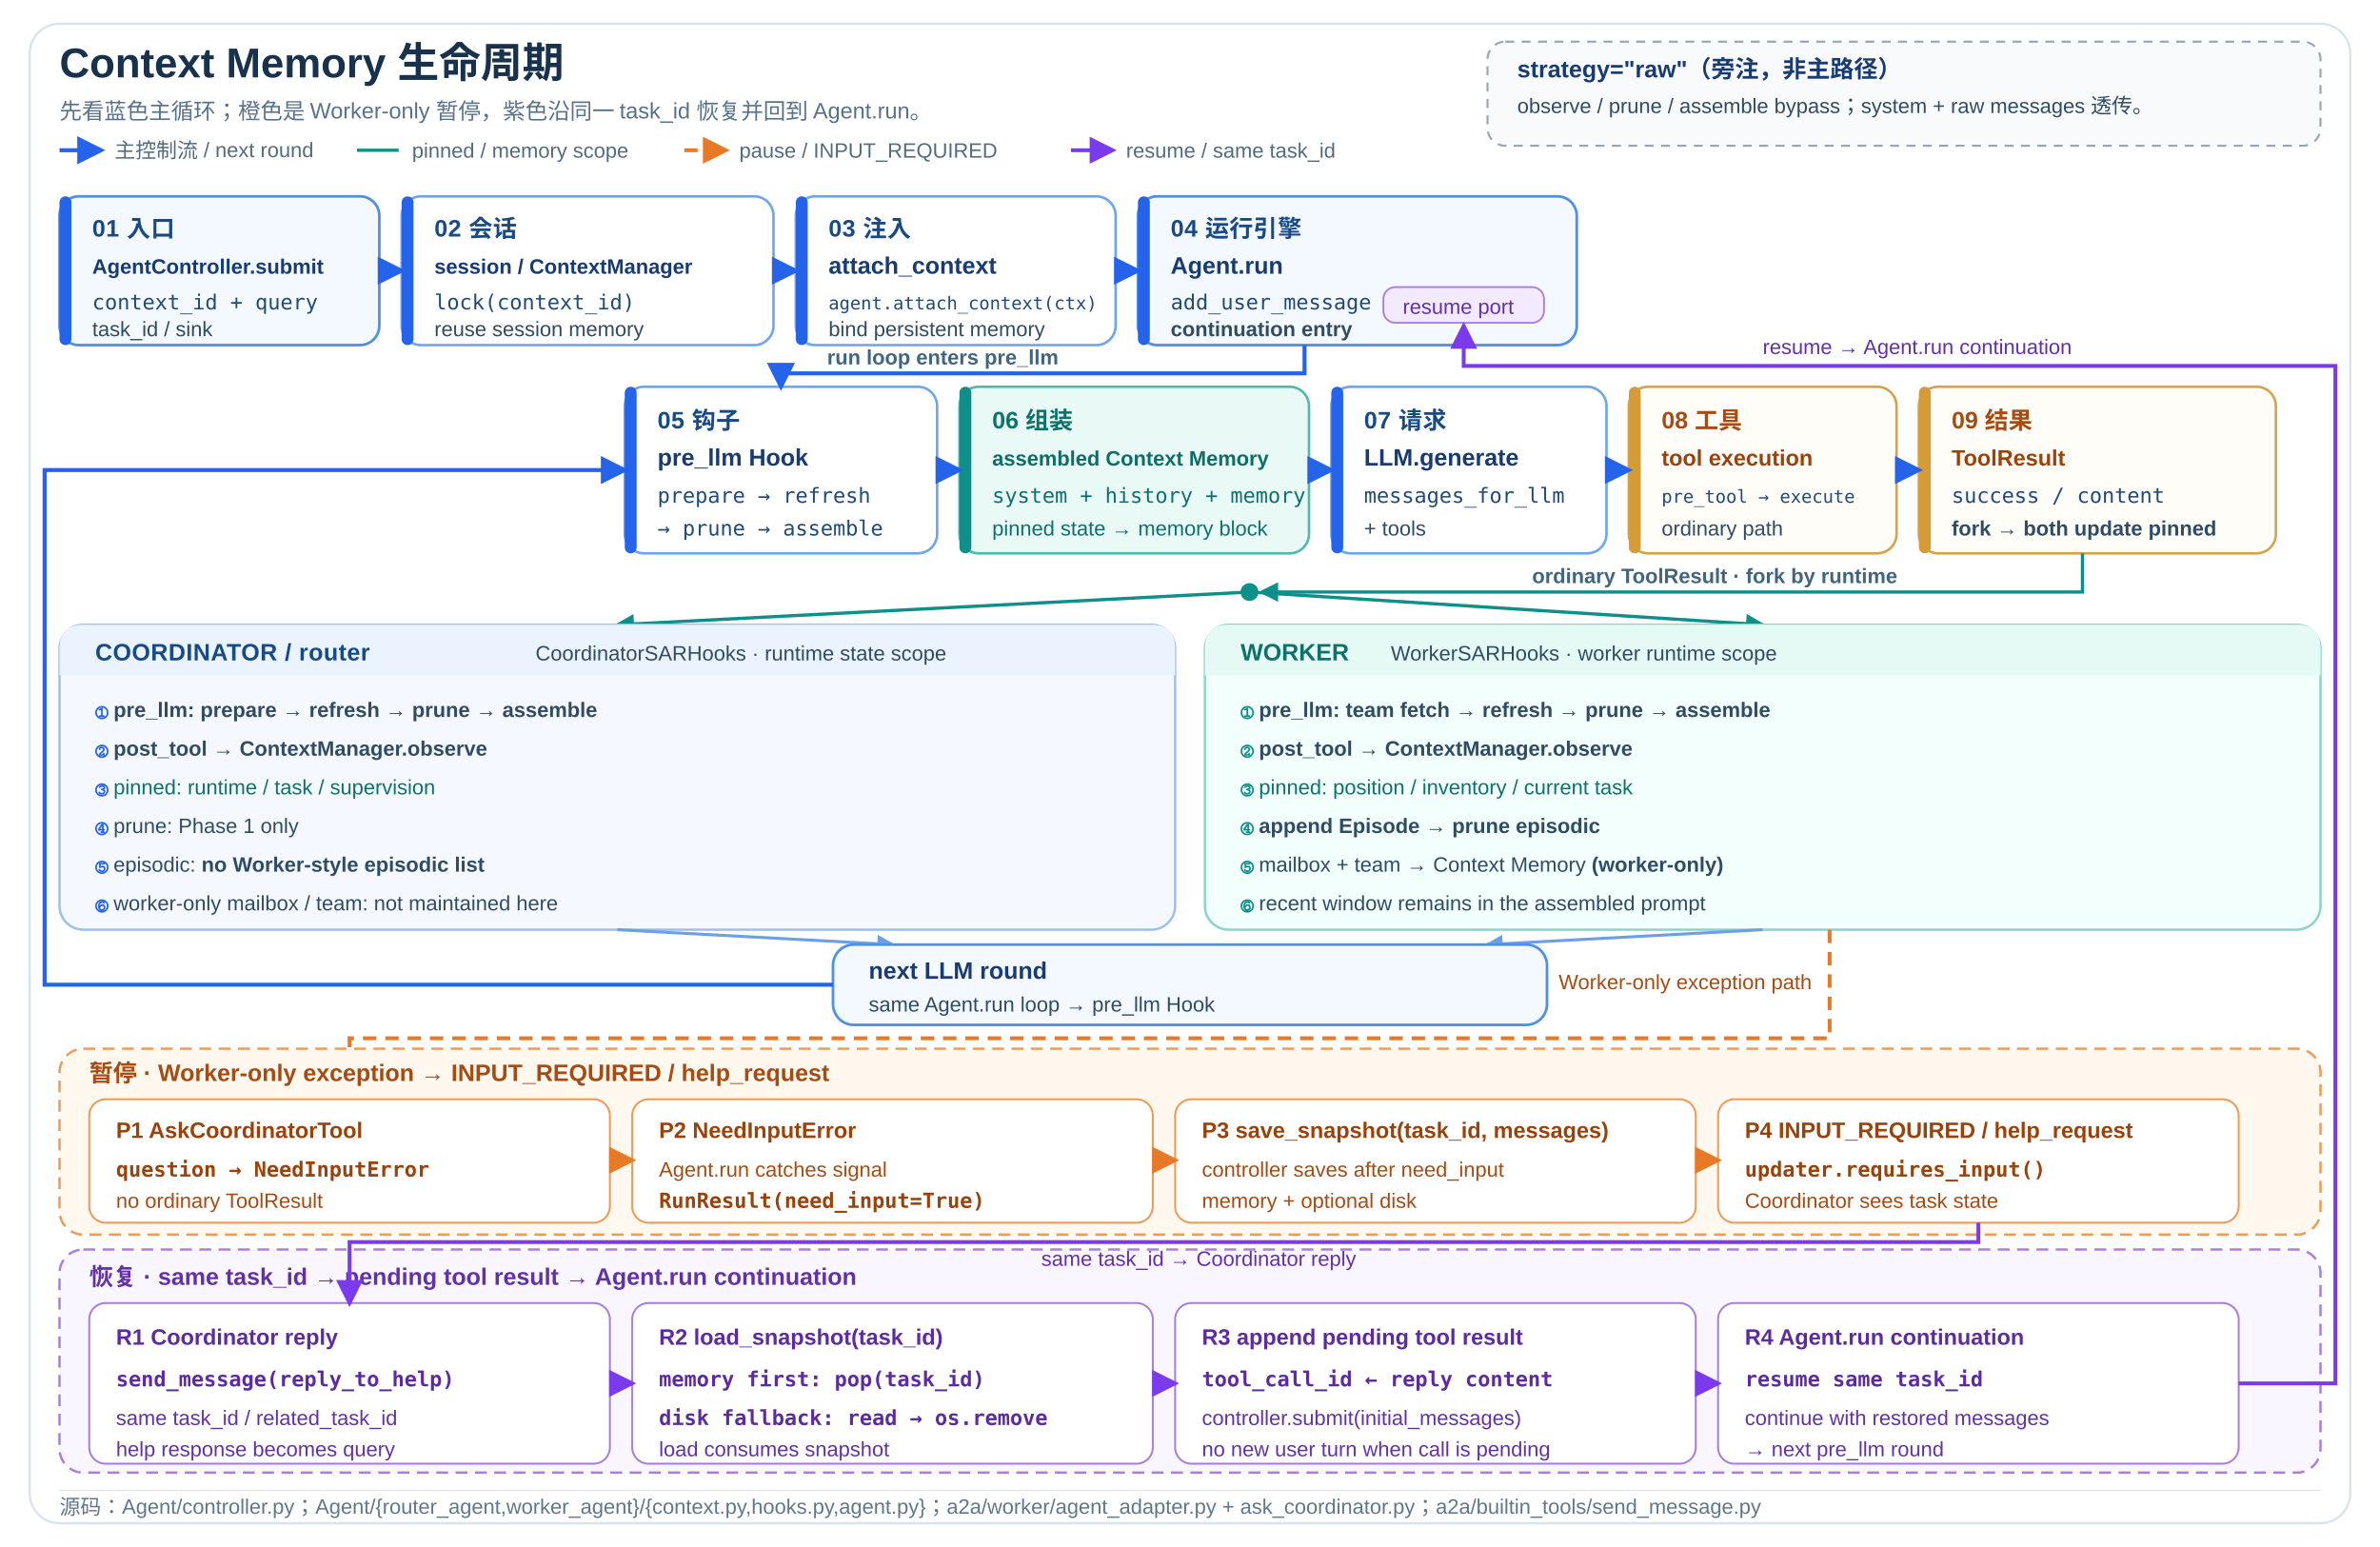
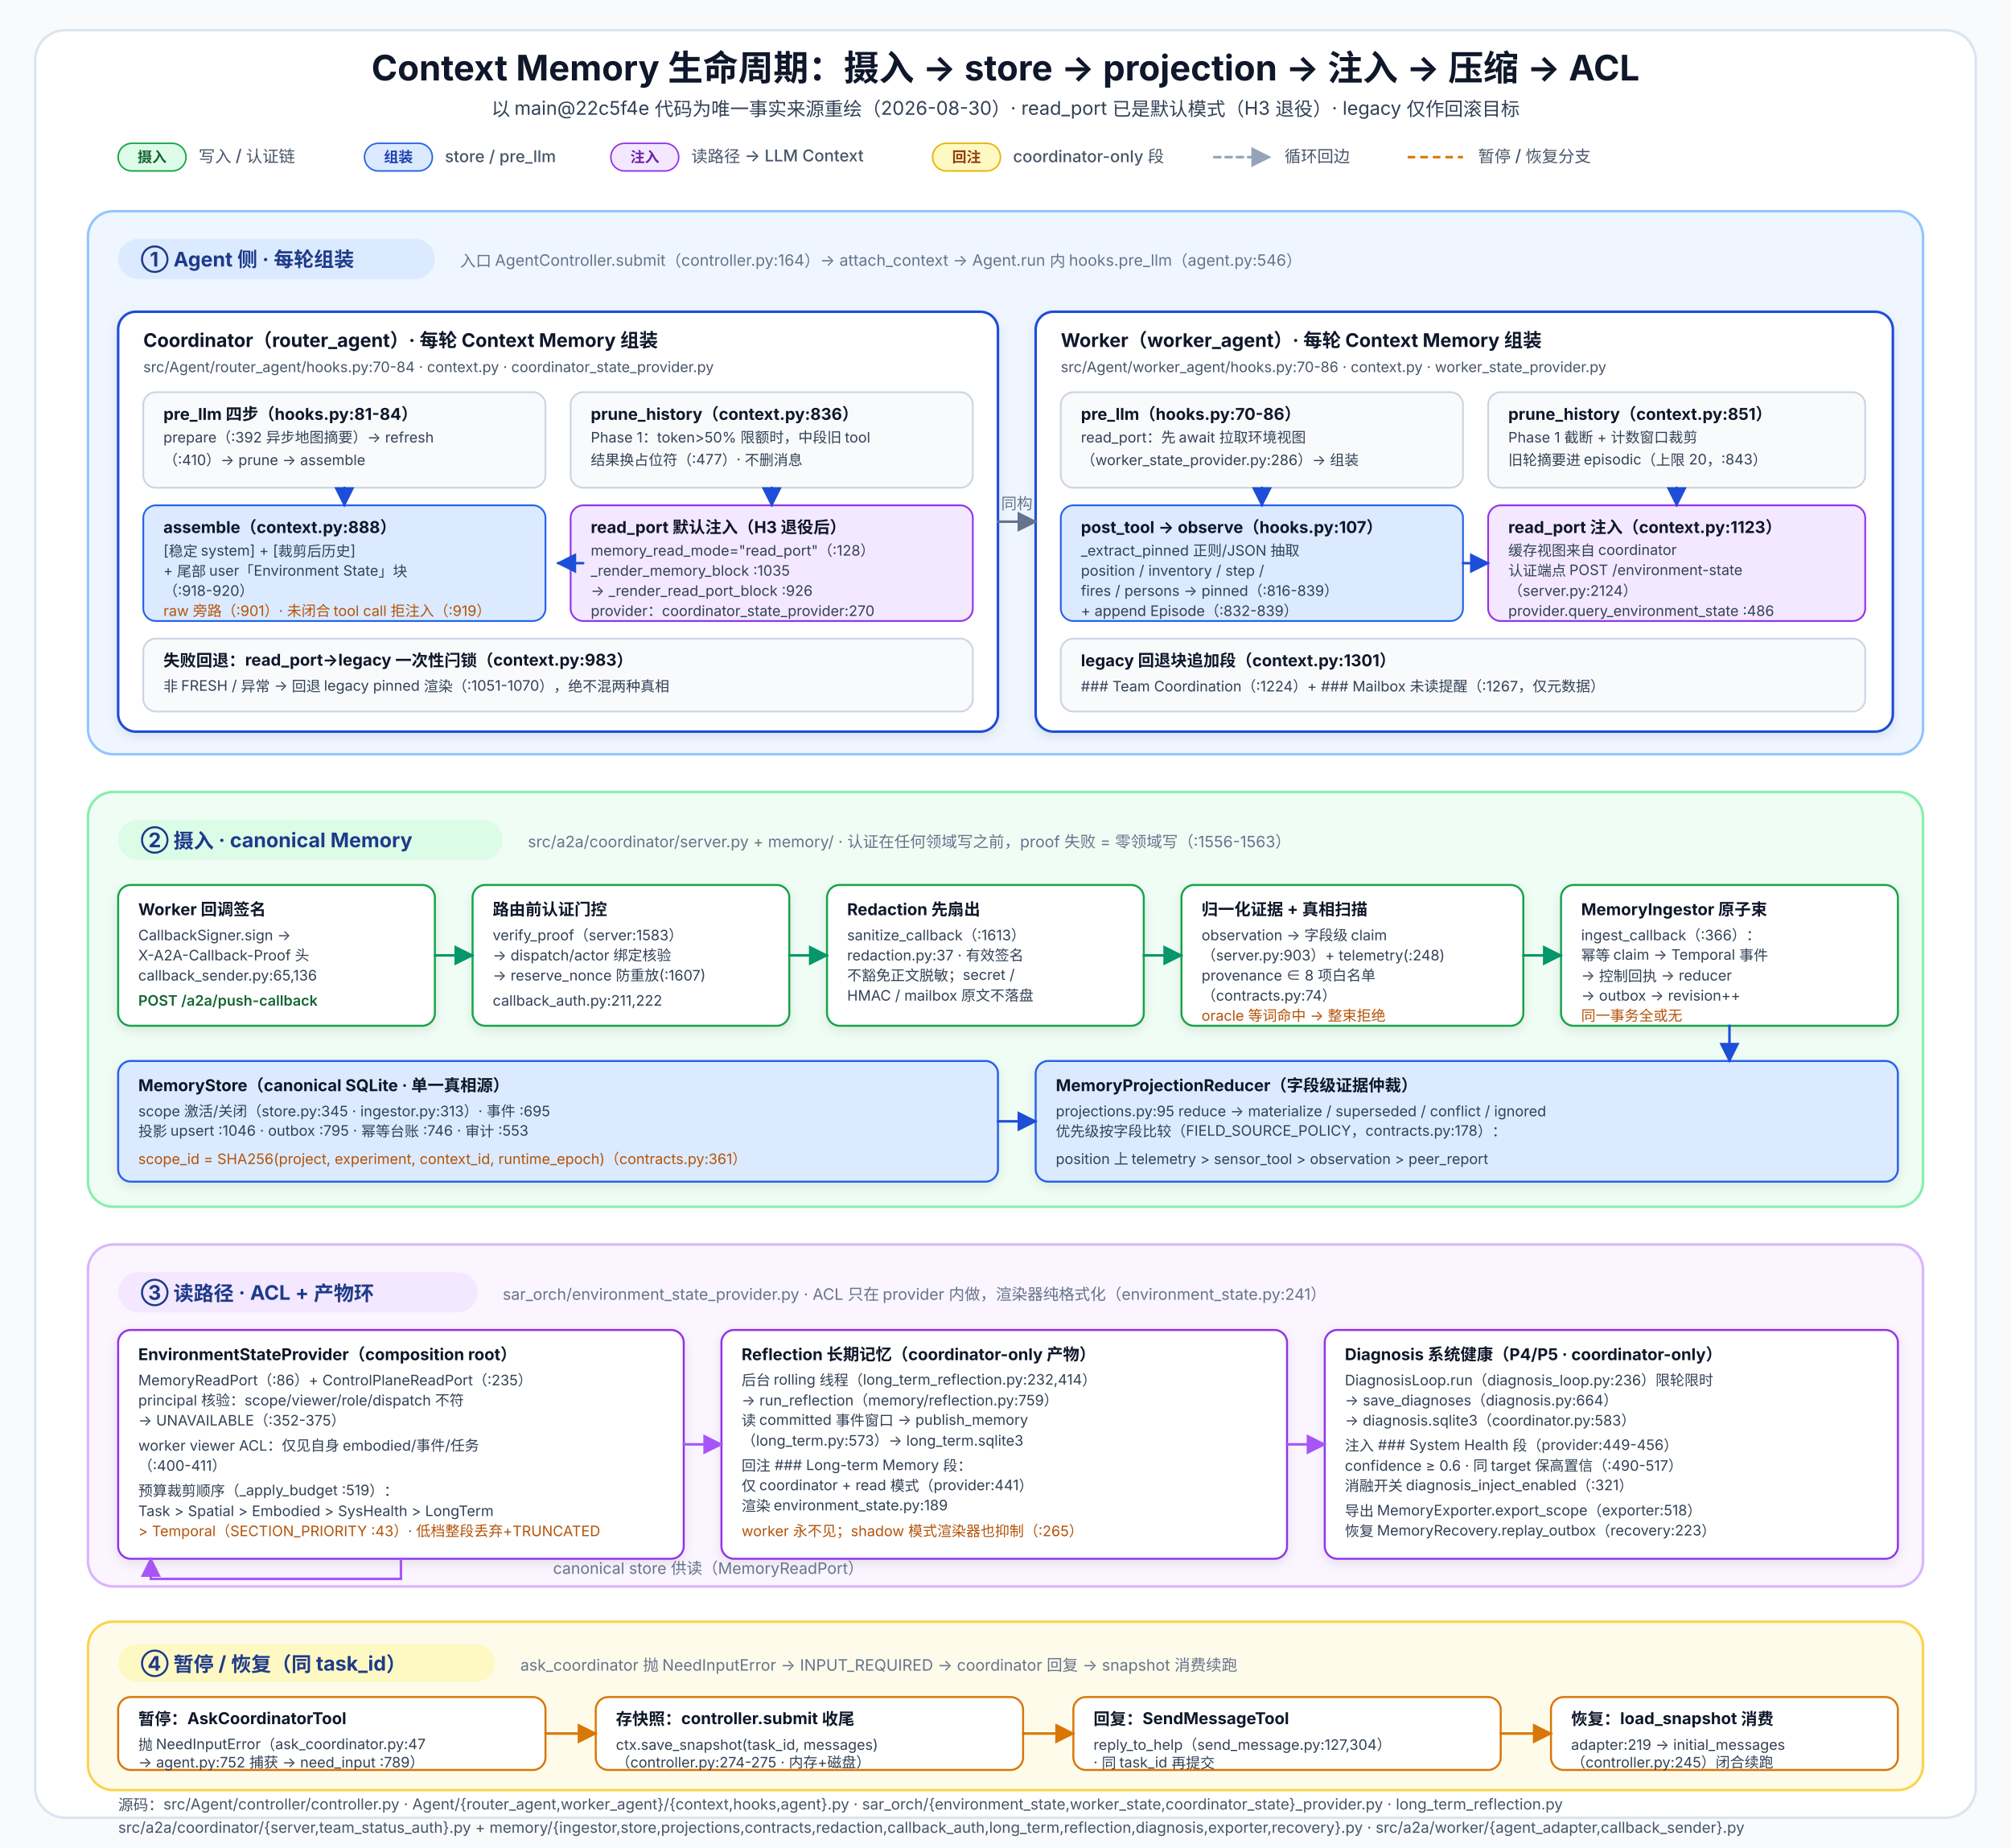
- <svg xmlns="http://www.w3.org/2000/svg" width="1600" height="1040" viewBox="0 0 1600 1040" preserveAspectRatio="xMidYMin meet" style="display:block;width:100%;height:auto;" role="img" aria-labelledby="svg-title svg-desc">
+ <svg xmlns="http://www.w3.org/2000/svg" viewBox="0 0 1600 1470" role="img" aria-labelledby="cm-title cm-desc">
  <defs>
+     <filter id="cm-shadow" x="-12%" y="-12%" width="124%" height="132%">
+       <feDropShadow dx="0" dy="3" stdDeviation="4" flood-color="#0f172a" flood-opacity="0.09" />
+     </filter>
+     <marker id="cm-arrow-blue" viewBox="0 0 10 10" refX="9" refY="5" markerWidth="8" markerHeight="8" orient="auto">
+       <path d="M0 0 L10 5 L0 10Z" fill="#1d4ed8" />
+     </marker>
+     <marker id="cm-arrow-green" viewBox="0 0 10 10" refX="9" refY="5" markerWidth="8" markerHeight="8" orient="auto">
+       <path d="M0 0 L10 5 L0 10Z" fill="#059669" />
+     </marker>
+     <marker id="cm-arrow-purple" viewBox="0 0 10 10" refX="9" refY="5" markerWidth="8" markerHeight="8" orient="auto">
+       <path d="M0 0 L10 5 L0 10Z" fill="#a855f7" />
+     </marker>
+     <marker id="cm-arrow-slate" viewBox="0 0 10 10" refX="9" refY="5" markerWidth="8" markerHeight="8" orient="auto">
+       <path d="M0 0 L10 5 L0 10Z" fill="#64748b" />
+     </marker>
+     <marker id="cm-arrow-muted" viewBox="0 0 10 10" refX="9" refY="5" markerWidth="8" markerHeight="8" orient="auto">
+       <path d="M0 0 L10 5 L0 10Z" fill="#94a3b8" />
+     </marker>
+     <marker id="cm-arrow-amber" viewBox="0 0 10 10" refX="9" refY="5" markerWidth="8" markerHeight="8" orient="auto">
+       <path d="M0 0 L10 5 L0 10Z" fill="#d97706" />
+     </marker>
    <style>
-       .title { font-family: "Noto Sans SC", "Microsoft YaHei", Arial, sans-serif; font-size: 28px; font-weight: 800; fill: #18324d; }
-       .subtitle { font-family: "Noto Sans SC", "Microsoft YaHei", Arial, sans-serif; font-size: 15px; fill: #58718b; }
-       .section { font-family: "Noto Sans SC", "Microsoft YaHei", Arial, sans-serif; font-size: 16px; font-weight: 800; letter-spacing: .3px; fill: #174a86; }
-       .section-teal { font-family: "Noto Sans SC", "Microsoft YaHei", Arial, sans-serif; font-size: 16px; font-weight: 800; fill: #0f716b; }
-       .section-orange { font-family: "Noto Sans SC", "Microsoft YaHei", Arial, sans-serif; font-size: 16px; font-weight: 800; fill: #a64b12; }
-       .section-purple { font-family: "Noto Sans SC", "Microsoft YaHei", Arial, sans-serif; font-size: 16px; font-weight: 800; fill: #6331a6; }
-       .node-title { font-family: "Noto Sans SC", "Microsoft YaHei", Arial, sans-serif; font-size: 16px; font-weight: 800; fill: #173b72; }
-       .node-title-teal { font-family: "Noto Sans SC", "Microsoft YaHei", Arial, sans-serif; font-size: 16px; font-weight: 800; fill: #0d6d67; }
-       .node-title-teal-sm { font-family: "Noto Sans SC", "Microsoft YaHei", Arial, sans-serif; font-size: 14px; font-weight: 800; fill: #0d6d67; }
-       .node-title-orange { font-family: "Noto Sans SC", "Microsoft YaHei", Arial, sans-serif; font-size: 15px; font-weight: 800; fill: #9b420b; }
-       .node-title-purple { font-family: "Noto Sans SC", "Microsoft YaHei", Arial, sans-serif; font-size: 15px; font-weight: 800; fill: #5d2b9f; }
-       .node-title-sm { font-family: "Noto Sans SC", "Microsoft YaHei", Arial, sans-serif; font-size: 14px; font-weight: 800; fill: #173b72; }
-       .body { font-family: "Noto Sans SC", "Microsoft YaHei", Arial, sans-serif; font-size: 14px; fill: #304b64; }
-       .body-bold { font-family: "Noto Sans SC", "Microsoft YaHei", Arial, sans-serif; font-size: 14px; font-weight: 700; fill: #304b64; }
-       .body-teal { font-family: "Noto Sans SC", "Microsoft YaHei", Arial, sans-serif; font-size: 14px; fill: #0f716b; }
-       .body-orange { font-family: "Noto Sans SC", "Microsoft YaHei", Arial, sans-serif; font-size: 14px; fill: #a64b12; }
-       .body-purple { font-family: "Noto Sans SC", "Microsoft YaHei", Arial, sans-serif; font-size: 14px; fill: #6331a6; }
-       .code { font-family: "JetBrains Mono", "Cascadia Code", Consolas, monospace; font-size: 14px; fill: #204a78; }
-       .code-sm { font-size: 12px; }
-       .code-teal { font-family: "JetBrains Mono", "Cascadia Code", Consolas, monospace; font-size: 14px; fill: #0d716b; }
-       .code-orange { font-family: "JetBrains Mono", "Cascadia Code", Consolas, monospace; font-size: 14px; font-weight: 700; fill: #9b420b; }
-       .code-purple { font-family: "JetBrains Mono", "Cascadia Code", Consolas, monospace; font-size: 14px; font-weight: 700; fill: #5d2b9f; }
-       .label { font-family: "Noto Sans SC", "Microsoft YaHei", Arial, sans-serif; font-size: 14px; font-weight: 700; fill: #42657f; }
-       .legend { font-family: "Noto Sans SC", "Microsoft YaHei", Arial, sans-serif; font-size: 14px; fill: #536b80; }
-       .footer { font-family: "Noto Sans SC", "Microsoft YaHei", Arial, sans-serif; font-size: 14px; fill: #60778b; }
-       .main-card { fill: #ffffff; stroke: #6da6ee; stroke-width: 1.7; }
-       .main-card-strong { fill: #f4f8ff; stroke: #4f91e8; stroke-width: 1.8; }
-       .memory-card { fill: #e9faf6; stroke: #50b9aa; stroke-width: 1.7; }
-       .tool-card { fill: #fffdf8; stroke: #d6a34c; stroke-width: 1.7; }
-       .coord-lane { fill: #f5f9ff; stroke: #9bbff0; stroke-width: 1.6; }
-       .worker-lane { fill: #f2fffc; stroke: #8bd5c6; stroke-width: 1.6; }
-       .pause-band { fill: #fff8ef; stroke: #ef9a55; stroke-width: 1.6; stroke-dasharray: 8 5; }
-       .resume-band { fill: #faf6ff; stroke: #a580dd; stroke-width: 1.6; stroke-dasharray: 8 5; }
-       .pause-card { fill: #ffffff; stroke: #ef9a55; stroke-width: 1.3; }
-       .resume-card { fill: #ffffff; stroke: #a580dd; stroke-width: 1.3; }
-       .raw-note { fill: #f8fafc; stroke: #98a6b5; stroke-width: 1.4; stroke-dasharray: 6 5; }
-       .blue-line { fill: none; stroke: #2563eb; stroke-width: 2.7; }
-       .blue-line-soft { fill: none; stroke: #6b9fe8; stroke-width: 2.0; }
-       .orange-line { fill: none; stroke: #e87927; stroke-width: 2.6; stroke-dasharray: 9 6; }
-       .purple-line { fill: none; stroke: #7c3aed; stroke-width: 2.6; }
-       .teal-line { fill: none; stroke: #0f8f89; stroke-width: 2.2; }
-       .num { font-family: "JetBrains Mono", "Cascadia Code", Consolas, monospace; font-size: 14px; font-weight: 800; fill: #2563eb; }
-       .num-teal { font-family: "JetBrains Mono", "Cascadia Code", Consolas, monospace; font-size: 14px; font-weight: 800; fill: #0f8f89; }
+       .cm-title { fill:#0f172a; font:700 28px 'Inter','PingFang SC','Microsoft YaHei','Noto Sans CJK SC',Arial,sans-serif; }
+       .cm-subtitle { fill:#334155; font:400 15px 'Inter','PingFang SC','Microsoft YaHei','Noto Sans CJK SC',Arial,sans-serif; }
+       .cm-legend { fill:#475569; font:500 13px 'Inter','PingFang SC','Microsoft YaHei','Noto Sans CJK SC',Arial,sans-serif; }
+       .cm-section { fill:#1e3a8a; font:700 16px 'Inter','PingFang SC','Microsoft YaHei','Noto Sans CJK SC',Arial,sans-serif; }
+       .cm-section-note { fill:#64748b; font:400 12.5px 'Inter','PingFang SC','Microsoft YaHei','Noto Sans CJK SC',Arial,sans-serif; }
+       .cm-card-title { fill:#0f172a; font:700 15px 'Inter','PingFang SC','Microsoft YaHei','Noto Sans CJK SC',Arial,sans-serif; }
+       .cm-card-meta { fill:#475569; font:400 11.5px 'Inter','PingFang SC','Microsoft YaHei','Noto Sans CJK SC',Arial,sans-serif; }
+       .cm-step-title { fill:#0f172a; font:700 13px 'Inter','PingFang SC','Microsoft YaHei','Noto Sans CJK SC',Arial,sans-serif; }
+       .cm-step-body { fill:#334155; font:400 11.5px 'Inter','PingFang SC','Microsoft YaHei','Noto Sans CJK SC',Arial,sans-serif; }
+       .cm-step-note { fill:#b45309; font:400 11.5px 'Inter','PingFang SC','Microsoft YaHei','Noto Sans CJK SC',Arial,sans-serif; }
+       .cm-t-green { fill:#166534; font:600 11.5px 'Inter','PingFang SC','Microsoft YaHei','Noto Sans CJK SC',Arial,sans-serif; }
+       .cm-t-blue { fill:#1e40af; font:600 11.5px 'Inter','PingFang SC','Microsoft YaHei','Noto Sans CJK SC',Arial,sans-serif; }
+       .cm-t-purple { fill:#6b21a8; font:600 11.5px 'Inter','PingFang SC','Microsoft YaHei','Noto Sans CJK SC',Arial,sans-serif; }
+       .cm-t-amber { fill:#92400e; font:600 11.5px 'Inter','PingFang SC','Microsoft YaHei','Noto Sans CJK SC',Arial,sans-serif; }
+       .cm-caption { fill:#475569; font:400 12px 'Inter','PingFang SC','Microsoft YaHei','Noto Sans CJK SC',Arial,sans-serif; }
+       .cm-arr-blue { fill:none; stroke:#1d4ed8; stroke-width:2; stroke-linecap:round; marker-end:url(#cm-arrow-blue); }
+       .cm-arr-green { fill:none; stroke:#059669; stroke-width:2; stroke-linecap:round; marker-end:url(#cm-arrow-green); }
+       .cm-arr-purple { fill:none; stroke:#a855f7; stroke-width:2; stroke-linecap:round; marker-end:url(#cm-arrow-purple); }
+       .cm-arr-slate { fill:none; stroke:#64748b; stroke-width:2; stroke-linecap:round; marker-end:url(#cm-arrow-slate); }
+       .cm-arr-amber { fill:none; stroke:#d97706; stroke-width:2; stroke-linecap:round; marker-end:url(#cm-arrow-amber); }
+       .cm-loop { fill:none; stroke:#94a3b8; stroke-width:2; stroke-dasharray:5 4; stroke-linecap:round; marker-end:url(#cm-arrow-muted); }
    </style>
-     <marker id="arrow-blue" viewBox="0 0 10 10" refX="8.5" refY="5" markerWidth="7" markerHeight="7" orient="auto">
-       <path d="M 0 0 L 10 5 L 0 10 z" fill="#2563eb" />
-     </marker>
-     <marker id="arrow-blue-soft" viewBox="0 0 10 10" refX="8.5" refY="5" markerWidth="6" markerHeight="6" orient="auto">
-       <path d="M 0 0 L 10 5 L 0 10 z" fill="#6b9fe8" />
-     </marker>
-     <marker id="arrow-orange" viewBox="0 0 10 10" refX="8.5" refY="5" markerWidth="7" markerHeight="7" orient="auto">
-       <path d="M 0 0 L 10 5 L 0 10 z" fill="#e87927" />
-     </marker>
-     <marker id="arrow-purple" viewBox="0 0 10 10" refX="8.5" refY="5" markerWidth="7" markerHeight="7" orient="auto">
-       <path d="M 0 0 L 10 5 L 0 10 z" fill="#7c3aed" />
-     </marker>
-     <marker id="arrow-teal" viewBox="0 0 10 10" refX="8.5" refY="5" markerWidth="6" markerHeight="6" orient="auto">
-       <path d="M 0 0 L 10 5 L 0 10 z" fill="#0f8f89" />
-     </marker>
  </defs>
-   <rect width="1600" height="1040" fill="#ffffff" />
-   <rect x="20" y="16" width="1560" height="1008" rx="20" fill="#ffffff" stroke="#d7e3ed" stroke-width="1.5" />
-   <text x="40" y="52" class="title">Context Memory 生命周期</text>
-   <text x="40" y="80" class="subtitle">先看蓝色主循环；橙色是 Worker-only 暂停，紫色沿同一 task_id 恢复并回到 Agent.run。</text>
-   <g aria-label="legend" transform="translate(40,101)">
-     <line x1="0" y1="0" x2="28" y2="0" class="blue-line" marker-end="url(#arrow-blue)" />
-     <text x="37" y="5" class="legend">主控制流 / next round</text>
-     <line x1="200" y1="0" x2="228" y2="0" class="teal-line" />
-     <text x="237" y="5" class="legend">pinned / memory scope</text>
-     <line x1="420" y1="0" x2="448" y2="0" class="orange-line" marker-end="url(#arrow-orange)" />
-     <text x="457" y="5" class="legend">pause / INPUT_REQUIRED</text>
-     <line x1="680" y1="0" x2="708" y2="0" class="purple-line" marker-end="url(#arrow-purple)" />
-     <text x="717" y="5" class="legend">resume / same task_id</text>
-   </g>
-   <g data-source="src/Agent/router_agent/context.py:623-649; src/Agent/worker_agent/context.py:638-707" aria-label="raw strategy note">
-     <rect x="1000" y="28" width="560" height="70" rx="12" class="raw-note" />
-     <text x="1020" y="52" class="node-title">strategy="raw"（旁注，非主路径）</text>
-     <text x="1020" y="76" class="body">observe / prune / assemble bypass；system + raw messages 透传。</text>
-   </g>
-   <g data-source="src/Agent/controller/controller.py:164-224" aria-label="controller entry path">
-     <rect x="40" y="132" width="215" height="100" rx="13" class="main-card-strong" />
-     <rect x="40" y="132" width="8" height="100" rx="4" fill="#2563eb" />
-     <text x="62" y="159" class="section">01 入口</text>
-     <text x="62" y="184" class="node-title-sm">AgentController.submit</text>
-     <text x="62" y="208" class="code">context_id + query</text>
-     <text x="62" y="226" class="body">task_id / sink</text>
-     <rect x="270" y="132" width="250" height="100" rx="13" class="main-card" />
-     <rect x="270" y="132" width="8" height="100" rx="4" fill="#2563eb" />
-     <text x="292" y="159" class="section">02 会话</text>
-     <text x="292" y="184" class="node-title-sm">session / ContextManager</text>
-     <text x="292" y="208" class="code">lock(context_id)</text>
-     <text x="292" y="226" class="body">reuse session memory</text>
-     <rect x="535" y="132" width="215" height="100" rx="13" class="main-card" />
-     <rect x="535" y="132" width="8" height="100" rx="4" fill="#2563eb" />
-     <text x="557" y="159" class="section">03 注入</text>
-     <text x="557" y="184" class="node-title">attach_context</text>
-     <text x="557" y="208" class="code code-sm">agent.attach_context(ctx)</text>
-     <text x="557" y="226" class="body">bind persistent memory</text>
-     <rect x="765" y="132" width="295" height="100" rx="13" class="main-card-strong" />
-     <rect x="765" y="132" width="8" height="100" rx="4" fill="#2563eb" />
-     <text x="787" y="159" class="section">04 运行引擎</text>
-     <text x="787" y="184" class="node-title">Agent.run</text>
-     <text x="787" y="208" class="code">add_user_message</text>
-     <text x="787" y="226" class="body-bold">continuation entry</text>
-     <rect x="930" y="193" width="108" height="24" rx="8" fill="#f3eaff" stroke="#a580dd" stroke-width="1.2" />
-     <text x="943" y="211" class="body-purple">resume port</text>
-   </g>
-   <g data-source="src/Agent/router_agent/hooks.py:70-84; src/Agent/worker_agent/hooks.py:70-79; src/Agent/router_agent/context.py:613-720; src/Agent/worker_agent/context.py:628-957; src/Agent/worker_agent/agent.py:525-820; src/Agent/router_agent/agent.py:509-764" aria-label="context and tool main path">
-     <rect x="420" y="260" width="210" height="112" rx="13" class="main-card" />
-     <rect x="420" y="260" width="8" height="112" rx="4" fill="#2563eb" />
-     <text x="442" y="288" class="section">05 钩子</text>
-     <text x="442" y="313" class="node-title">pre_llm Hook</text>
-     <text x="442" y="338" class="code">prepare → refresh</text>
-     <text x="442" y="360" class="code">→ prune → assemble</text>
-     <rect x="645" y="260" width="235" height="112" rx="13" class="memory-card" />
-     <rect x="645" y="260" width="8" height="112" rx="4" fill="#0f8f89" />
-     <text x="667" y="288" class="section-teal">06 组装</text>
-     <text x="667" y="313" class="node-title-teal-sm">assembled Context Memory</text>
-     <text x="667" y="338" class="code-teal code-sm">system + history + memory</text>
-     <text x="667" y="360" class="body-teal">pinned state → memory block</text>
-     <rect x="895" y="260" width="185" height="112" rx="13" class="main-card" />
-     <rect x="895" y="260" width="8" height="112" rx="4" fill="#2563eb" />
-     <text x="917" y="288" class="section">07 请求</text>
-     <text x="917" y="313" class="node-title">LLM.generate</text>
-     <text x="917" y="338" class="code">messages_for_llm</text>
-     <text x="917" y="360" class="body">+ tools</text>
-     <rect x="1095" y="260" width="180" height="112" rx="13" class="tool-card" />
-     <rect x="1095" y="260" width="8" height="112" rx="4" fill="#d59b37" />
-     <text x="1117" y="288" class="section-orange">08 工具</text>
-     <text x="1117" y="313" class="node-title-orange">tool execution</text>
-     <text x="1117" y="338" class="code code-sm">pre_tool → execute</text>
-     <text x="1117" y="360" class="body">ordinary path</text>
-     <rect x="1290" y="260" width="240" height="112" rx="13" class="tool-card" />
-     <rect x="1290" y="260" width="8" height="112" rx="4" fill="#d59b37" />
-     <text x="1312" y="288" class="section-orange">09 结果</text>
-     <text x="1312" y="313" class="node-title-orange">ToolResult</text>
-     <text x="1312" y="338" class="code">success / content</text>
-     <text x="1312" y="360" class="body-bold">fork → both update pinned</text>
-   </g>
-   <g aria-label="main control connectors">
-     <path d="M 255 182 H 270" class="blue-line" marker-end="url(#arrow-blue)" />
-     <path d="M 520 182 H 535" class="blue-line" marker-end="url(#arrow-blue)" />
-     <path d="M 750 182 H 765" class="blue-line" marker-end="url(#arrow-blue)" />
-     <path d="M 877 232 V 251 H 525 V 260" class="blue-line" marker-end="url(#arrow-blue)" />
-     <text x="556" y="245" class="label">run loop enters pre_llm</text>
-     <path d="M 630 316 H 645" class="blue-line" marker-end="url(#arrow-blue)" />
-     <path d="M 880 316 H 895" class="blue-line" marker-end="url(#arrow-blue)" />
-     <path d="M 1080 316 H 1095" class="blue-line" marker-end="url(#arrow-blue)" />
-     <path d="M 1275 316 H 1290" class="blue-line" marker-end="url(#arrow-blue)" />
-   </g>
-   <g data-source="src/Agent/router_agent/hooks.py:96-109; src/Agent/worker_agent/hooks.py:91-105; src/Agent/router_agent/context.py:591-609; src/Agent/worker_agent/context.py:593-624" aria-label="ToolResult fork">
-     <path d="M 1400 372 V 398 H 848" class="teal-line" marker-end="url(#arrow-teal)" />
-     <circle cx="840" cy="398" r="7" fill="#0f8f89" stroke="#ffffff" stroke-width="2" />
-     <text x="1030" y="392" class="label">ordinary ToolResult · fork by runtime</text>
-     <path d="M 840 398 L 415 420" class="teal-line" marker-end="url(#arrow-teal)" />
-     <path d="M 840 398 L 1185 420" class="teal-line" marker-end="url(#arrow-teal)" />
-   </g>
-   <g data-source="src/Agent/router_agent/hooks.py:70-113; src/Agent/router_agent/context.py:45-720" aria-label="Coordinator memory scope">
-     <rect x="40" y="420" width="750" height="205" rx="16" class="coord-lane" />
-     <path d="M 40 454 V 436 Q 40 420 56 420 H 774 Q 790 420 790 436 V 454 Z" fill="#eaf3ff" />
-     <text x="64" y="444" class="section">COORDINATOR / router</text>
-     <text x="360" y="444" class="body">CoordinatorSARHooks · runtime state scope</text>
-     <text x="64" y="482" class="body-bold">
-       <tspan class="num">①</tspan> pre_llm: prepare → refresh → prune → assemble</text>
-     <text x="64" y="508" class="body-bold">
-       <tspan class="num">②</tspan> post_tool → ContextManager.observe</text>
-     <text x="64" y="534" class="body-teal">
-       <tspan class="num">③</tspan> pinned: runtime / task / supervision</text>
-     <text x="64" y="560" class="body">
-       <tspan class="num">④</tspan> prune: Phase 1 only</text>
-     <text x="64" y="586" class="body">
-       <tspan class="num">⑤</tspan> episodic: <tspan font-weight="800">no Worker-style episodic list</tspan>
-     </text>
-     <text x="64" y="612" class="body">
-       <tspan class="num">⑥</tspan> worker-only mailbox / team: not maintained here</text>
-   </g>
-   <g data-source="src/Agent/worker_agent/hooks.py:70-109; src/Agent/worker_agent/context.py:56-1021" aria-label="Worker memory scope">
-     <rect x="810" y="420" width="750" height="205" rx="16" class="worker-lane" />
-     <path d="M 810 454 V 436 Q 810 420 826 420 H 1544 Q 1560 420 1560 436 V 454 Z" fill="#e5faf5" />
-     <text x="834" y="444" class="section-teal">WORKER</text>
-     <text x="935" y="444" class="body">WorkerSARHooks · worker runtime scope</text>
-     <text x="834" y="482" class="body-bold">
-       <tspan class="num-teal">①</tspan> pre_llm: team fetch → refresh → prune → assemble</text>
-     <text x="834" y="508" class="body-bold">
-       <tspan class="num-teal">②</tspan> post_tool → ContextManager.observe</text>
-     <text x="834" y="534" class="body-teal">
-       <tspan class="num-teal">③</tspan> pinned: position / inventory / current task</text>
-     <text x="834" y="560" class="body">
-       <tspan class="num-teal">④</tspan>
-       <tspan font-weight="800">append Episode → prune episodic</tspan>
-     </text>
-     <text x="834" y="586" class="body">
-       <tspan class="num-teal">⑤</tspan> mailbox + team → Context Memory <tspan font-weight="800">(worker-only)</tspan>
-     </text>
-     <text x="834" y="612" class="body">
-       <tspan class="num-teal">⑥</tspan> recent window remains in the assembled prompt</text>
-   </g>
-   <g aria-label="next LLM round loop">
-     <path d="M 415 625 L 600 635" class="blue-line-soft" marker-end="url(#arrow-blue-soft)" />
-     <path d="M 1185 625 L 1000 635" class="blue-line-soft" marker-end="url(#arrow-blue-soft)" />
-     <rect x="560" y="635" width="480" height="54" rx="14" class="main-card-strong" />
-     <text x="584" y="658" class="node-title">next LLM round</text>
-     <text x="584" y="680" class="body">same Agent.run loop → pre_llm Hook</text>
-     <path d="M 560 662 H 30 V 316 H 420" class="blue-line" marker-end="url(#arrow-blue)" />
-   </g>
-   <g data-source="src/a2a/worker/tools/ask_coordinator.py:13-47; src/a2a/worker/need_input.py:4-13; src/Agent/worker_agent/agent.py:734-772" aria-label="Worker-only pause entry">
-     <path d="M 1230 625 V 698 H 235 V 739" class="orange-line" marker-end="url(#arrow-orange)" />
-     <text x="1218" y="665" text-anchor="end" class="body-orange">Worker-only exception path</text>
-   </g>
-   <g data-source="src/a2a/worker/tools/ask_coordinator.py:13-47; src/a2a/worker/need_input.py:4-13; src/Agent/worker_agent/agent.py:734-772; src/Agent/controller/controller.py:262-277; src/a2a/worker/agent_adapter.py:221-232" aria-label="pause chain">
-     <rect x="40" y="705" width="1520" height="125" rx="16" class="pause-band" />
-     <text x="60" y="727" class="section-orange">暂停 · Worker-only exception → INPUT_REQUIRED / help_request</text>
-     <rect x="60" y="739" width="350" height="83" rx="11" class="pause-card" />
-     <text x="78" y="765" class="node-title-orange">P1 AskCoordinatorTool</text>
-     <text x="78" y="791" class="code-orange">question → NeedInputError</text>
-     <text x="78" y="812" class="body-orange">no ordinary ToolResult</text>
-     <rect x="425" y="739" width="350" height="83" rx="11" class="pause-card" />
-     <text x="443" y="765" class="node-title-orange">P2 NeedInputError</text>
-     <text x="443" y="791" class="body-orange">Agent.run catches signal</text>
-     <text x="443" y="812" class="code-orange">RunResult(need_input=True)</text>
-     <rect x="790" y="739" width="350" height="83" rx="11" class="pause-card" />
-     <text x="808" y="765" class="node-title-orange">P3 save_snapshot(task_id, messages)</text>
-     <text x="808" y="791" class="body-orange">controller saves after need_input</text>
-     <text x="808" y="812" class="body-orange">memory + optional disk</text>
-     <rect x="1155" y="739" width="350" height="83" rx="11" class="pause-card" />
-     <text x="1173" y="765" class="node-title-orange">P4 INPUT_REQUIRED / help_request</text>
-     <text x="1173" y="791" class="code-orange">updater.requires_input()</text>
-     <text x="1173" y="812" class="body-orange">Coordinator sees task state</text>
-     <path d="M 410 780 H 425" class="orange-line" marker-end="url(#arrow-orange)" />
-     <path d="M 775 780 H 790" class="orange-line" marker-end="url(#arrow-orange)" />
-     <path d="M 1140 780 H 1155" class="orange-line" marker-end="url(#arrow-orange)" />
-   </g>
-   <g data-source="src/a2a/builtin_tools/send_message.py:114-126,302-351; src/a2a/worker/agent_adapter.py:174-232; src/Agent/controller/controller.py:126-151,244-259; src/Agent/worker_agent/context.py:159-187" aria-label="resume chain">
-     <rect x="40" y="840" width="1520" height="150" rx="16" class="resume-band" />
-     <text x="60" y="864" class="section-purple">恢复 · same task_id → pending tool result → Agent.run continuation</text>
-     <rect x="60" y="876" width="350" height="108" rx="11" class="resume-card" />
-     <text x="78" y="904" class="node-title-purple">R1 Coordinator reply</text>
-     <text x="78" y="932" class="code-purple">send_message(reply_to_help)</text>
-     <text x="78" y="958" class="body-purple">same task_id / related_task_id</text>
-     <text x="78" y="979" class="body-purple">help response becomes query</text>
-     <rect x="425" y="876" width="350" height="108" rx="11" class="resume-card" />
-     <text x="443" y="904" class="node-title-purple">R2 load_snapshot(task_id)</text>
-     <text x="443" y="932" class="code-purple">memory first: pop(task_id)</text>
-     <text x="443" y="958" class="code-purple">disk fallback: read → os.remove</text>
-     <text x="443" y="979" class="body-purple">load consumes snapshot</text>
-     <rect x="790" y="876" width="350" height="108" rx="11" class="resume-card" />
-     <text x="808" y="904" class="node-title-purple">R3 append pending tool result</text>
-     <text x="808" y="932" class="code-purple">tool_call_id ← reply content</text>
-     <text x="808" y="958" class="body-purple">controller.submit(initial_messages)</text>
-     <text x="808" y="979" class="body-purple">no new user turn when call is pending</text>
-     <rect x="1155" y="876" width="350" height="108" rx="11" class="resume-card" />
-     <text x="1173" y="904" class="node-title-purple">R4 Agent.run continuation</text>
-     <text x="1173" y="932" class="code-purple">resume same task_id</text>
-     <text x="1173" y="958" class="body-purple">continue with restored messages</text>
-     <text x="1173" y="979" class="body-purple">→ next pre_llm round</text>
-     <path d="M 1330 822 V 835 H 235 V 876" class="purple-line" marker-end="url(#arrow-purple)" />
-     <text x="700" y="851" class="body-purple">same task_id → Coordinator reply</text>
-     <path d="M 410 930 H 425" class="purple-line" marker-end="url(#arrow-purple)" />
-     <path d="M 775 930 H 790" class="purple-line" marker-end="url(#arrow-purple)" />
-     <path d="M 1140 930 H 1155" class="purple-line" marker-end="url(#arrow-purple)" />
-     <path d="M 1505 930 H 1570 V 246 H 984 V 219" class="purple-line" marker-end="url(#arrow-purple)" />
-     <text x="1185" y="238" class="body-purple">resume → Agent.run continuation</text>
-   </g>
-   <line x1="40" y1="1002" x2="1560" y2="1002" stroke="#e0e8ef" stroke-width="1" />
-   <text x="40" y="1018" class="footer">源码：Agent/controller.py；Agent/{router_agent,worker_agent}/{context.py,hooks.py,agent.py}；a2a/worker/agent_adapter.py + ask_coordinator.py；a2a/builtin_tools/send_message.py</text>
+   <rect width="1600" height="1470" fill="#f8fafc" />
+   <rect x="28" y="24" width="1544" height="1422" rx="24" fill="#ffffff" stroke="#dbe4ef" stroke-width="2" />
+   <text x="800" y="64" text-anchor="middle" class="cm-title">Context Memory 生命周期：摄入 → store → projection → 注入 → 压缩 → ACL</text>
+   <text x="800" y="92" text-anchor="middle" class="cm-subtitle">以 main@22c5f4e 代码为唯一事实来源重绘（2026-08-30）· read_port 已是默认模式（H3 退役）· legacy 仅作回滚目标</text>
+   <g aria-label="图例">
+     <rect x="94" y="114" width="54" height="22" rx="11" fill="#dcfce7" stroke="#16a34a" stroke-width="1.2" />
+     <text x="121" y="129" text-anchor="middle" class="cm-t-green">摄入</text>
+     <text x="158" y="129" class="cm-legend">写入 / 认证链</text>
+     <rect x="290" y="114" width="54" height="22" rx="11" fill="#dbeafe" stroke="#2563eb" stroke-width="1.2" />
+     <text x="317" y="129" text-anchor="middle" class="cm-t-blue">组装</text>
+     <text x="354" y="129" class="cm-legend">store / pre_llm</text>
+     <rect x="486" y="114" width="54" height="22" rx="11" fill="#f3e8ff" stroke="#9333ea" stroke-width="1.2" />
+     <text x="513" y="129" text-anchor="middle" class="cm-t-purple">注入</text>
+     <text x="550" y="129" class="cm-legend">读路径 → LLM Context</text>
+     <rect x="742" y="114" width="54" height="22" rx="11" fill="#fef9c3" stroke="#eab308" stroke-width="1.2" />
+     <text x="769" y="129" text-anchor="middle" class="cm-t-amber">回注</text>
+     <text x="806" y="129" class="cm-legend">coordinator-only 段</text>
+     <line x1="966" y1="125" x2="1010" y2="125" class="cm-loop" />
+     <text x="1022" y="129" class="cm-legend">循环回边</text>
+     <line x1="1120" y1="125" x2="1164" y2="125" stroke="#d97706" stroke-width="2" stroke-dasharray="6 4" />
+     <text x="1176" y="129" class="cm-legend">暂停 / 恢复分支</text>
+   </g>
+   <g aria-label="Agent 侧每轮组装">
+     <rect x="70" y="168" width="1460" height="432" rx="20" fill="#eff6ff" stroke="#93c5fd" stroke-width="2" />
+     <rect x="94" y="190" width="252" height="32" rx="16" fill="#dbeafe" />
+     <text x="112" y="212" class="cm-section">① Agent 侧 · 每轮组装</text>
+     <text x="366" y="212" class="cm-section-note">入口 AgentController.submit（controller.py:164）→ attach_context → Agent.run 内 hooks.pre_llm（agent.py:546）</text>
+     <g aria-label="Coordinator 面板">
+       <rect x="94" y="248" width="700" height="334" rx="14" fill="#ffffff" stroke="#1d4ed8" stroke-width="2" filter="url(#cm-shadow)" />
+       <text x="114" y="276" class="cm-card-title">Coordinator（router_agent）· 每轮 Context Memory 组装</text>
+       <text x="114" y="296" class="cm-card-meta">src/Agent/router_agent/hooks.py:70-84 · context.py · coordinator_state_provider.py</text>
+       <rect x="114" y="312" width="320" height="76" rx="10" fill="#f8fafc" stroke="#cbd5e1" stroke-width="1.4" />
+       <text x="130" y="334" class="cm-step-title">pre_llm 四步（hooks.py:81-84）</text>
+       <text x="130" y="352" class="cm-step-body">prepare（:392 异步地图摘要）→ refresh</text>
+       <text x="130" y="370" class="cm-step-body">（:410）→ prune → assemble</text>
+       <rect x="454" y="312" width="320" height="76" rx="10" fill="#f8fafc" stroke="#cbd5e1" stroke-width="1.4" />
+       <text x="470" y="334" class="cm-step-title">prune_history（context.py:836）</text>
+       <text x="470" y="352" class="cm-step-body">Phase 1：token&gt;50% 限额时，中段旧 tool</text>
+       <text x="470" y="370" class="cm-step-body">结果换占位符（:477）· 不删消息</text>
+       <rect x="114" y="402" width="320" height="92" rx="10" fill="#dbeafe" stroke="#2563eb" stroke-width="1.4" />
+       <text x="130" y="424" class="cm-step-title">assemble（context.py:888）</text>
+       <text x="130" y="442" class="cm-step-body">[稳定 system] + [裁剪后历史]</text>
+       <text x="130" y="458" class="cm-step-body">+ 尾部 user「Environment State」块</text>
+       <text x="130" y="474" class="cm-step-body">（:918-920）</text>
+       <text x="130" y="490" class="cm-step-note">raw 旁路（:901）· 未闭合 tool call 拒注入（:919）</text>
+       <rect x="454" y="402" width="320" height="92" rx="10" fill="#f3e8ff" stroke="#9333ea" stroke-width="1.4" />
+       <text x="470" y="424" class="cm-step-title">read_port 默认注入（H3 退役后）</text>
+       <text x="470" y="442" class="cm-step-body">memory_read_mode="read_port"（:128）</text>
+       <text x="470" y="458" class="cm-step-body">_render_memory_block :1035</text>
+       <text x="470" y="474" class="cm-step-body">→ _render_read_port_block :926</text>
+       <text x="470" y="490" class="cm-step-body">provider：coordinator_state_provider:270</text>
+       <rect x="114" y="508" width="660" height="58" rx="10" fill="#f8fafc" stroke="#cbd5e1" stroke-width="1.4" />
+       <text x="130" y="530" class="cm-step-title">失败回退：read_port→legacy 一次性闩锁（context.py:983）</text>
+       <text x="130" y="550" class="cm-step-body">非 FRESH / 异常 → 回退 legacy pinned 渲染（:1051-1070），绝不混两种真相</text>
+       <path d="M464 448 L444 448" class="cm-arr-blue" />
+       <path d="M274 388 L274 402" class="cm-arr-blue" />
+       <path d="M614 388 L614 402" class="cm-arr-blue" />
+     </g>
+     <g aria-label="Worker 面板">
+       <rect x="824" y="248" width="682" height="334" rx="14" fill="#ffffff" stroke="#1d4ed8" stroke-width="2" filter="url(#cm-shadow)" />
+       <text x="844" y="276" class="cm-card-title">Worker（worker_agent）· 每轮 Context Memory 组装</text>
+       <text x="844" y="296" class="cm-card-meta">src/Agent/worker_agent/hooks.py:70-86 · context.py · worker_state_provider.py</text>
+       <rect x="844" y="312" width="320" height="76" rx="10" fill="#f8fafc" stroke="#cbd5e1" stroke-width="1.4" />
+       <text x="860" y="334" class="cm-step-title">pre_llm（hooks.py:70-86）</text>
+       <text x="860" y="352" class="cm-step-body">read_port：先 await 拉取环境视图</text>
+       <text x="860" y="370" class="cm-step-body">（worker_state_provider.py:286）→ 组装</text>
+       <rect x="1184" y="312" width="300" height="76" rx="10" fill="#f8fafc" stroke="#cbd5e1" stroke-width="1.4" />
+       <text x="1200" y="334" class="cm-step-title">prune_history（context.py:851）</text>
+       <text x="1200" y="352" class="cm-step-body">Phase 1 截断 + 计数窗口裁剪</text>
+       <text x="1200" y="370" class="cm-step-body">旧轮摘要进 episodic（上限 20，:843）</text>
+       <rect x="844" y="402" width="320" height="92" rx="10" fill="#dbeafe" stroke="#2563eb" stroke-width="1.4" />
+       <text x="860" y="424" class="cm-step-title">post_tool → observe（hooks.py:107）</text>
+       <text x="860" y="442" class="cm-step-body">_extract_pinned 正则/JSON 抽取</text>
+       <text x="860" y="458" class="cm-step-body">position / inventory / step /</text>
+       <text x="860" y="474" class="cm-step-body">fires / persons → pinned（:816-839）</text>
+       <text x="860" y="490" class="cm-step-body">+ append Episode（:832-839）</text>
+       <rect x="1184" y="402" width="300" height="92" rx="10" fill="#f3e8ff" stroke="#9333ea" stroke-width="1.4" />
+       <text x="1200" y="424" class="cm-step-title">read_port 注入（context.py:1123）</text>
+       <text x="1200" y="442" class="cm-step-body">缓存视图来自 coordinator</text>
+       <text x="1200" y="458" class="cm-step-body">认证端点 POST /environment-state</text>
+       <text x="1200" y="474" class="cm-step-body">（server.py:2124）</text>
+       <text x="1200" y="490" class="cm-step-body">provider.query_environment_state :486</text>
+       <rect x="844" y="508" width="640" height="58" rx="10" fill="#f8fafc" stroke="#cbd5e1" stroke-width="1.4" />
+       <text x="860" y="530" class="cm-step-title">legacy 回退块追加段（context.py:1301）</text>
+       <text x="860" y="550" class="cm-step-body">### Team Coordination（:1224）+ ### Mailbox 未读提醒（:1267，仅元数据）</text>
+       <path d="M1164 448 L1184 448" class="cm-arr-blue" />
+       <path d="M1004 388 L1004 402" class="cm-arr-blue" />
+       <path d="M1334 388 L1334 402" class="cm-arr-blue" />
+     </g>
+     <path d="M794 415 L824 415" class="cm-arr-slate" />
+     <text x="809" y="405" text-anchor="middle" class="cm-section-note">同构</text>
+   </g>
+   <g aria-label="canonical Memory 摄入链">
+     <rect x="70" y="630" width="1460" height="330" rx="20" fill="#f0fdf4" stroke="#86efac" stroke-width="2" />
+     <rect x="94" y="652" width="306" height="32" rx="16" fill="#dcfce7" />
+     <text x="112" y="674" class="cm-section">② 摄入 · canonical Memory</text>
+     <text x="420" y="674" class="cm-section-note">src/a2a/coordinator/server.py + memory/ · 认证在任何领域写之前，proof 失败 = 零领域写（:1556-1563）</text>
+     <rect x="94" y="704" width="252" height="112" rx="10" fill="#ffffff" stroke="#16a34a" stroke-width="1.6" filter="url(#cm-shadow)" />
+     <text x="110" y="728" class="cm-step-title">Worker 回调签名</text>
+     <text x="110" y="748" class="cm-step-body">CallbackSigner.sign →</text>
+     <text x="110" y="764" class="cm-step-body">X-A2A-Callback-Proof 头</text>
+     <text x="110" y="780" class="cm-step-body">callback_sender.py:65,136</text>
+     <text x="110" y="800" class="cm-t-green">POST /a2a/push-callback</text>
+     <rect x="376" y="704" width="252" height="112" rx="10" fill="#ffffff" stroke="#16a34a" stroke-width="1.6" filter="url(#cm-shadow)" />
+     <text x="392" y="728" class="cm-step-title">路由前认证门控</text>
+     <text x="392" y="748" class="cm-step-body">verify_proof（server:1583）</text>
+     <text x="392" y="764" class="cm-step-body">→ dispatch/actor 绑定核验</text>
+     <text x="392" y="780" class="cm-step-body">→ reserve_nonce 防重放(:1607)</text>
+     <text x="392" y="800" class="cm-step-body">callback_auth.py:211,222</text>
+     <rect x="658" y="704" width="252" height="112" rx="10" fill="#ffffff" stroke="#16a34a" stroke-width="1.6" filter="url(#cm-shadow)" />
+     <text x="674" y="728" class="cm-step-title">Redaction 先扇出</text>
+     <text x="674" y="748" class="cm-step-body">sanitize_callback（:1613）</text>
+     <text x="674" y="764" class="cm-step-body">redaction.py:37 · 有效签名</text>
+     <text x="674" y="780" class="cm-step-body">不豁免正文脱敏；secret /</text>
+     <text x="674" y="796" class="cm-step-body">HMAC / mailbox 原文不落盘</text>
+     <rect x="940" y="704" width="272" height="112" rx="10" fill="#ffffff" stroke="#16a34a" stroke-width="1.6" filter="url(#cm-shadow)" />
+     <text x="956" y="728" class="cm-step-title">归一化证据 + 真相扫描</text>
+     <text x="956" y="748" class="cm-step-body">observation → 字段级 claim</text>
+     <text x="956" y="764" class="cm-step-body">（server.py:903）+ telemetry(:248)</text>
+     <text x="956" y="780" class="cm-step-body">provenance ∈ 8 项白名单</text>
+     <text x="956" y="796" class="cm-step-body">（contracts.py:74）</text>
+     <text x="956" y="812" class="cm-step-note">oracle 等词命中 → 整束拒绝</text>
+     <rect x="1242" y="704" width="268" height="112" rx="10" fill="#ffffff" stroke="#16a34a" stroke-width="1.6" filter="url(#cm-shadow)" />
+     <text x="1258" y="728" class="cm-step-title">MemoryIngestor 原子束</text>
+     <text x="1258" y="748" class="cm-step-body">ingest_callback（:366）：</text>
+     <text x="1258" y="764" class="cm-step-body">幂等 claim → Temporal 事件</text>
+     <text x="1258" y="780" class="cm-step-body">→ 控制回执 → reducer</text>
+     <text x="1258" y="796" class="cm-step-body">→ outbox → revision++</text>
+     <text x="1258" y="812" class="cm-step-note">同一事务全或无</text>
+     <path d="M346 760 L376 760" class="cm-arr-green" />
+     <path d="M628 760 L658 760" class="cm-arr-green" />
+     <path d="M910 760 L940 760" class="cm-arr-green" />
+     <path d="M1212 760 L1242 760" class="cm-arr-green" />
+     <rect x="94" y="844" width="700" height="96" rx="10" fill="#dbeafe" stroke="#2563eb" stroke-width="1.6" filter="url(#cm-shadow)" />
+     <text x="110" y="868" class="cm-step-title">MemoryStore（canonical SQLite · 单一真相源）</text>
+     <text x="110" y="888" class="cm-step-body">scope 激活/关闭（store.py:345 · ingestor.py:313）· 事件 :695</text>
+     <text x="110" y="904" class="cm-step-body">投影 upsert :1046 · outbox :795 · 幂等台账 :746 · 审计 :553</text>
+     <text x="110" y="926" class="cm-step-note">scope_id = SHA256(project, experiment, context_id, runtime_epoch)（contracts.py:361）</text>
+     <rect x="824" y="844" width="686" height="96" rx="10" fill="#dbeafe" stroke="#2563eb" stroke-width="1.6" filter="url(#cm-shadow)" />
+     <text x="840" y="868" class="cm-step-title">MemoryProjectionReducer（字段级证据仲裁）</text>
+     <text x="840" y="888" class="cm-step-body">projections.py:95 reduce → materialize / superseded / conflict / ignored</text>
+     <text x="840" y="904" class="cm-step-body">优先级按字段比较（FIELD_SOURCE_POLICY，contracts.py:178）：</text>
+     <text x="840" y="926" class="cm-step-body">position 上 telemetry &gt; sensor_tool &gt; observation &gt; peer_report</text>
+     <path d="M1376 816 L1376 844" class="cm-arr-blue" />
+     <path d="M794 892 L824 892" class="cm-arr-blue" />
+   </g>
+   <g aria-label="读路径与离线产物">
+     <rect x="70" y="990" width="1460" height="272" rx="20" fill="#faf5ff" stroke="#d8b4fe" stroke-width="2" />
+     <rect x="94" y="1012" width="286" height="32" rx="16" fill="#f3e8ff" />
+     <text x="112" y="1034" class="cm-section">③ 读路径 · ACL + 产物环</text>
+     <text x="400" y="1034" class="cm-section-note">sar_orch/environment_state_provider.py · ACL 只在 provider 内做，渲染器纯格式化（environment_state.py:241）</text>
+     <rect x="94" y="1058" width="450" height="182" rx="10" fill="#ffffff" stroke="#9333ea" stroke-width="1.6" filter="url(#cm-shadow)" />
+     <text x="110" y="1082" class="cm-step-title">EnvironmentStateProvider（composition root）</text>
+     <text x="110" y="1102" class="cm-step-body">MemoryReadPort（:86）+ ControlPlaneReadPort（:235）</text>
+     <text x="110" y="1118" class="cm-step-body">principal 核验：scope/viewer/role/dispatch 不符</text>
+     <text x="110" y="1134" class="cm-step-body">→ UNAVAILABLE（:352-375）</text>
+     <text x="110" y="1154" class="cm-step-body">worker viewer ACL：仅见自身 embodied/事件/任务</text>
+     <text x="110" y="1170" class="cm-step-body">（:400-411）</text>
+     <text x="110" y="1190" class="cm-step-body">预算裁剪顺序（_apply_budget :519）：</text>
+     <text x="110" y="1206" class="cm-step-body">Task &gt; Spatial &gt; Embodied &gt; SysHealth &gt; LongTerm</text>
+     <text x="110" y="1222" class="cm-step-note">&gt; Temporal（SECTION_PRIORITY :43）· 低档整段丢弃+TRUNCATED</text>
+     <rect x="574" y="1058" width="450" height="182" rx="10" fill="#ffffff" stroke="#9333ea" stroke-width="1.6" filter="url(#cm-shadow)" />
+     <text x="590" y="1082" class="cm-step-title">Reflection 长期记忆（coordinator-only 产物）</text>
+     <text x="590" y="1102" class="cm-step-body">后台 rolling 线程（long_term_reflection.py:232,414）</text>
+     <text x="590" y="1118" class="cm-step-body">→ run_reflection（memory/reflection.py:759）</text>
+     <text x="590" y="1134" class="cm-step-body">读 committed 事件窗口 → publish_memory</text>
+     <text x="590" y="1150" class="cm-step-body">（long_term.py:573）→ long_term.sqlite3</text>
+     <text x="590" y="1170" class="cm-step-body">回注 ### Long-term Memory 段：</text>
+     <text x="590" y="1186" class="cm-step-body">仅 coordinator + read 模式（provider:441）</text>
+     <text x="590" y="1202" class="cm-step-body">渲染 environment_state.py:189</text>
+     <text x="590" y="1222" class="cm-step-note">worker 永不见；shadow 模式渲染器也抑制（:265）</text>
+     <rect x="1054" y="1058" width="456" height="182" rx="10" fill="#ffffff" stroke="#9333ea" stroke-width="1.6" filter="url(#cm-shadow)" />
+     <text x="1070" y="1082" class="cm-step-title">Diagnosis 系统健康（P4/P5 · coordinator-only）</text>
+     <text x="1070" y="1102" class="cm-step-body">DiagnosisLoop.run（diagnosis_loop.py:236）限轮限时</text>
+     <text x="1070" y="1118" class="cm-step-body">→ save_diagnoses（diagnosis.py:664）</text>
+     <text x="1070" y="1134" class="cm-step-body">→ diagnosis.sqlite3（coordinator.py:583）</text>
+     <text x="1070" y="1154" class="cm-step-body">注入 ### System Health 段（provider:449-456）</text>
+     <text x="1070" y="1170" class="cm-step-body">confidence ≥ 0.6 · 同 target 保高置信（:490-517）</text>
+     <text x="1070" y="1186" class="cm-step-body">消融开关 diagnosis_inject_enabled（:321）</text>
+     <text x="1070" y="1206" class="cm-step-body">导出 MemoryExporter.export_scope（exporter:518）</text>
+     <text x="1070" y="1222" class="cm-step-body">恢复 MemoryRecovery.replay_outbox（recovery:223）</text>
+     <path d="M544 1149 L574 1149" class="cm-arr-purple" />
+     <path d="M1024 1149 L1054 1149" class="cm-arr-purple" />
+     <path d="M319 1240 L319 1256 L120 1256 L120 1240" class="cm-arr-purple" />
+     <text x="440" y="1252" class="cm-section-note">canonical store 供读（MemoryReadPort）</text>
+   </g>
+   <g aria-label="Worker 暂停恢复">
+     <rect x="70" y="1290" width="1460" height="134" rx="20" fill="#fffbeb" stroke="#fcd34d" stroke-width="2" />
+     <rect x="94" y="1308" width="300" height="30" rx="15" fill="#fef9c3" />
+     <text x="112" y="1329" class="cm-section">④ 暂停 / 恢复（同 task_id）</text>
+     <text x="414" y="1329" class="cm-section-note">ask_coordinator 抛 NeedInputError → INPUT_REQUIRED → coordinator 回复 → snapshot 消费续跑</text>
+     <rect x="94" y="1350" width="340" height="58" rx="10" fill="#ffffff" stroke="#d97706" stroke-width="1.6" />
+     <text x="110" y="1372" class="cm-step-title">暂停：AskCoordinatorTool</text>
+     <text x="110" y="1392" class="cm-step-body">抛 NeedInputError（ask_coordinator.py:47</text>
+     <text x="110" y="1406" class="cm-step-body">→ agent.py:752 捕获 → need_input :789）</text>
+     <rect x="474" y="1350" width="340" height="58" rx="10" fill="#ffffff" stroke="#d97706" stroke-width="1.6" />
+     <text x="490" y="1372" class="cm-step-title">存快照：controller.submit 收尾</text>
+     <text x="490" y="1392" class="cm-step-body">ctx.save_snapshot(task_id, messages)</text>
+     <text x="490" y="1406" class="cm-step-body">（controller.py:274-275 · 内存+磁盘）</text>
+     <rect x="854" y="1350" width="340" height="58" rx="10" fill="#ffffff" stroke="#d97706" stroke-width="1.6" />
+     <text x="870" y="1372" class="cm-step-title">回复：SendMessageTool</text>
+     <text x="870" y="1392" class="cm-step-body">reply_to_help（send_message.py:127,304）</text>
+     <text x="870" y="1406" class="cm-step-body">· 同 task_id 再提交</text>
+     <rect x="1234" y="1350" width="276" height="58" rx="10" fill="#ffffff" stroke="#d97706" stroke-width="1.6" />
+     <text x="1250" y="1372" class="cm-step-title">恢复：load_snapshot 消费</text>
+     <text x="1250" y="1392" class="cm-step-body">adapter:219 → initial_messages</text>
+     <text x="1250" y="1406" class="cm-step-body">（controller.py:245）闭合续跑</text>
+     <path d="M434 1379 L474 1379" class="cm-arr-amber" />
+     <path d="M814 1379 L854 1379" class="cm-arr-amber" />
+     <path d="M1194 1379 L1234 1379" class="cm-arr-amber" />
+   </g>
+   <text x="94" y="1440" class="cm-caption">源码：src/Agent/controller/controller.py · Agent/{router_agent,worker_agent}/{context,hooks,agent}.py · sar_orch/{environment_state,worker_state,coordinator_state}_provider.py · long_term_reflection.py</text>
+   <text x="94" y="1458" class="cm-caption">src/a2a/coordinator/{server,team_status_auth}.py + memory/{ingestor,store,projections,contracts,redaction,callback_auth,long_term,reflection,diagnosis,exporter,recovery}.py · src/a2a/worker/{agent_adapter,callback_sender}.py</text>
</svg>
